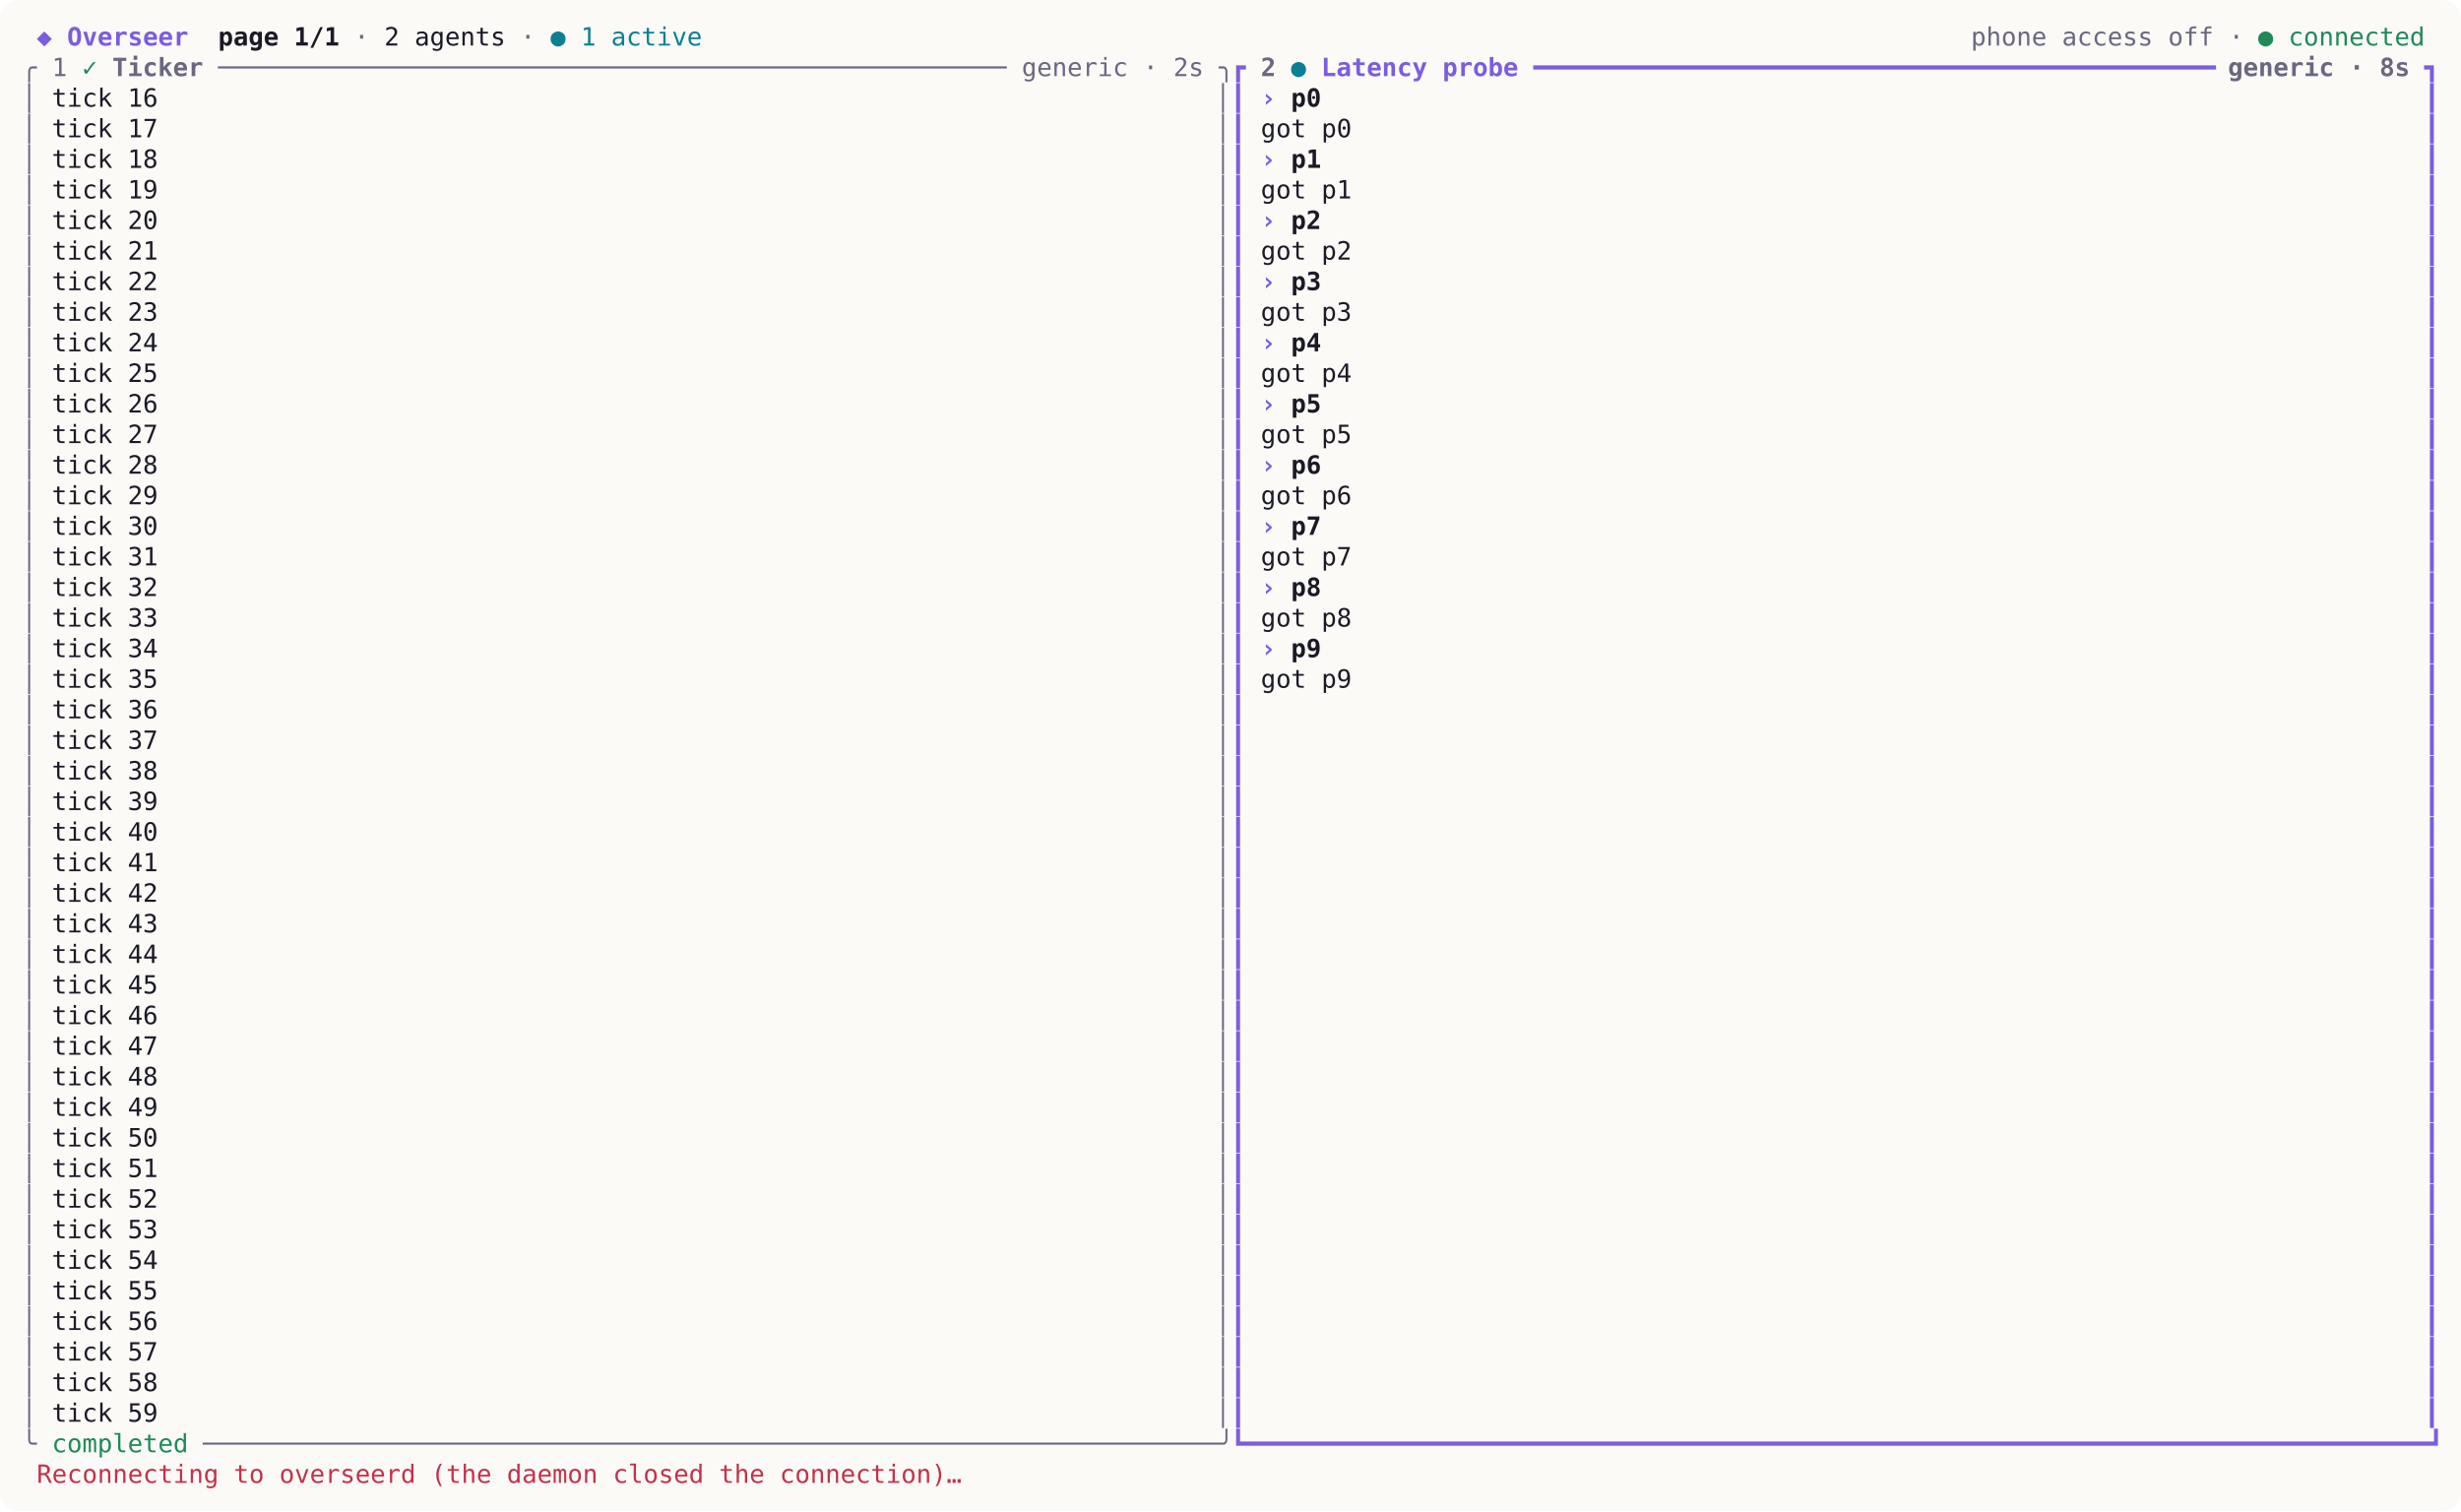
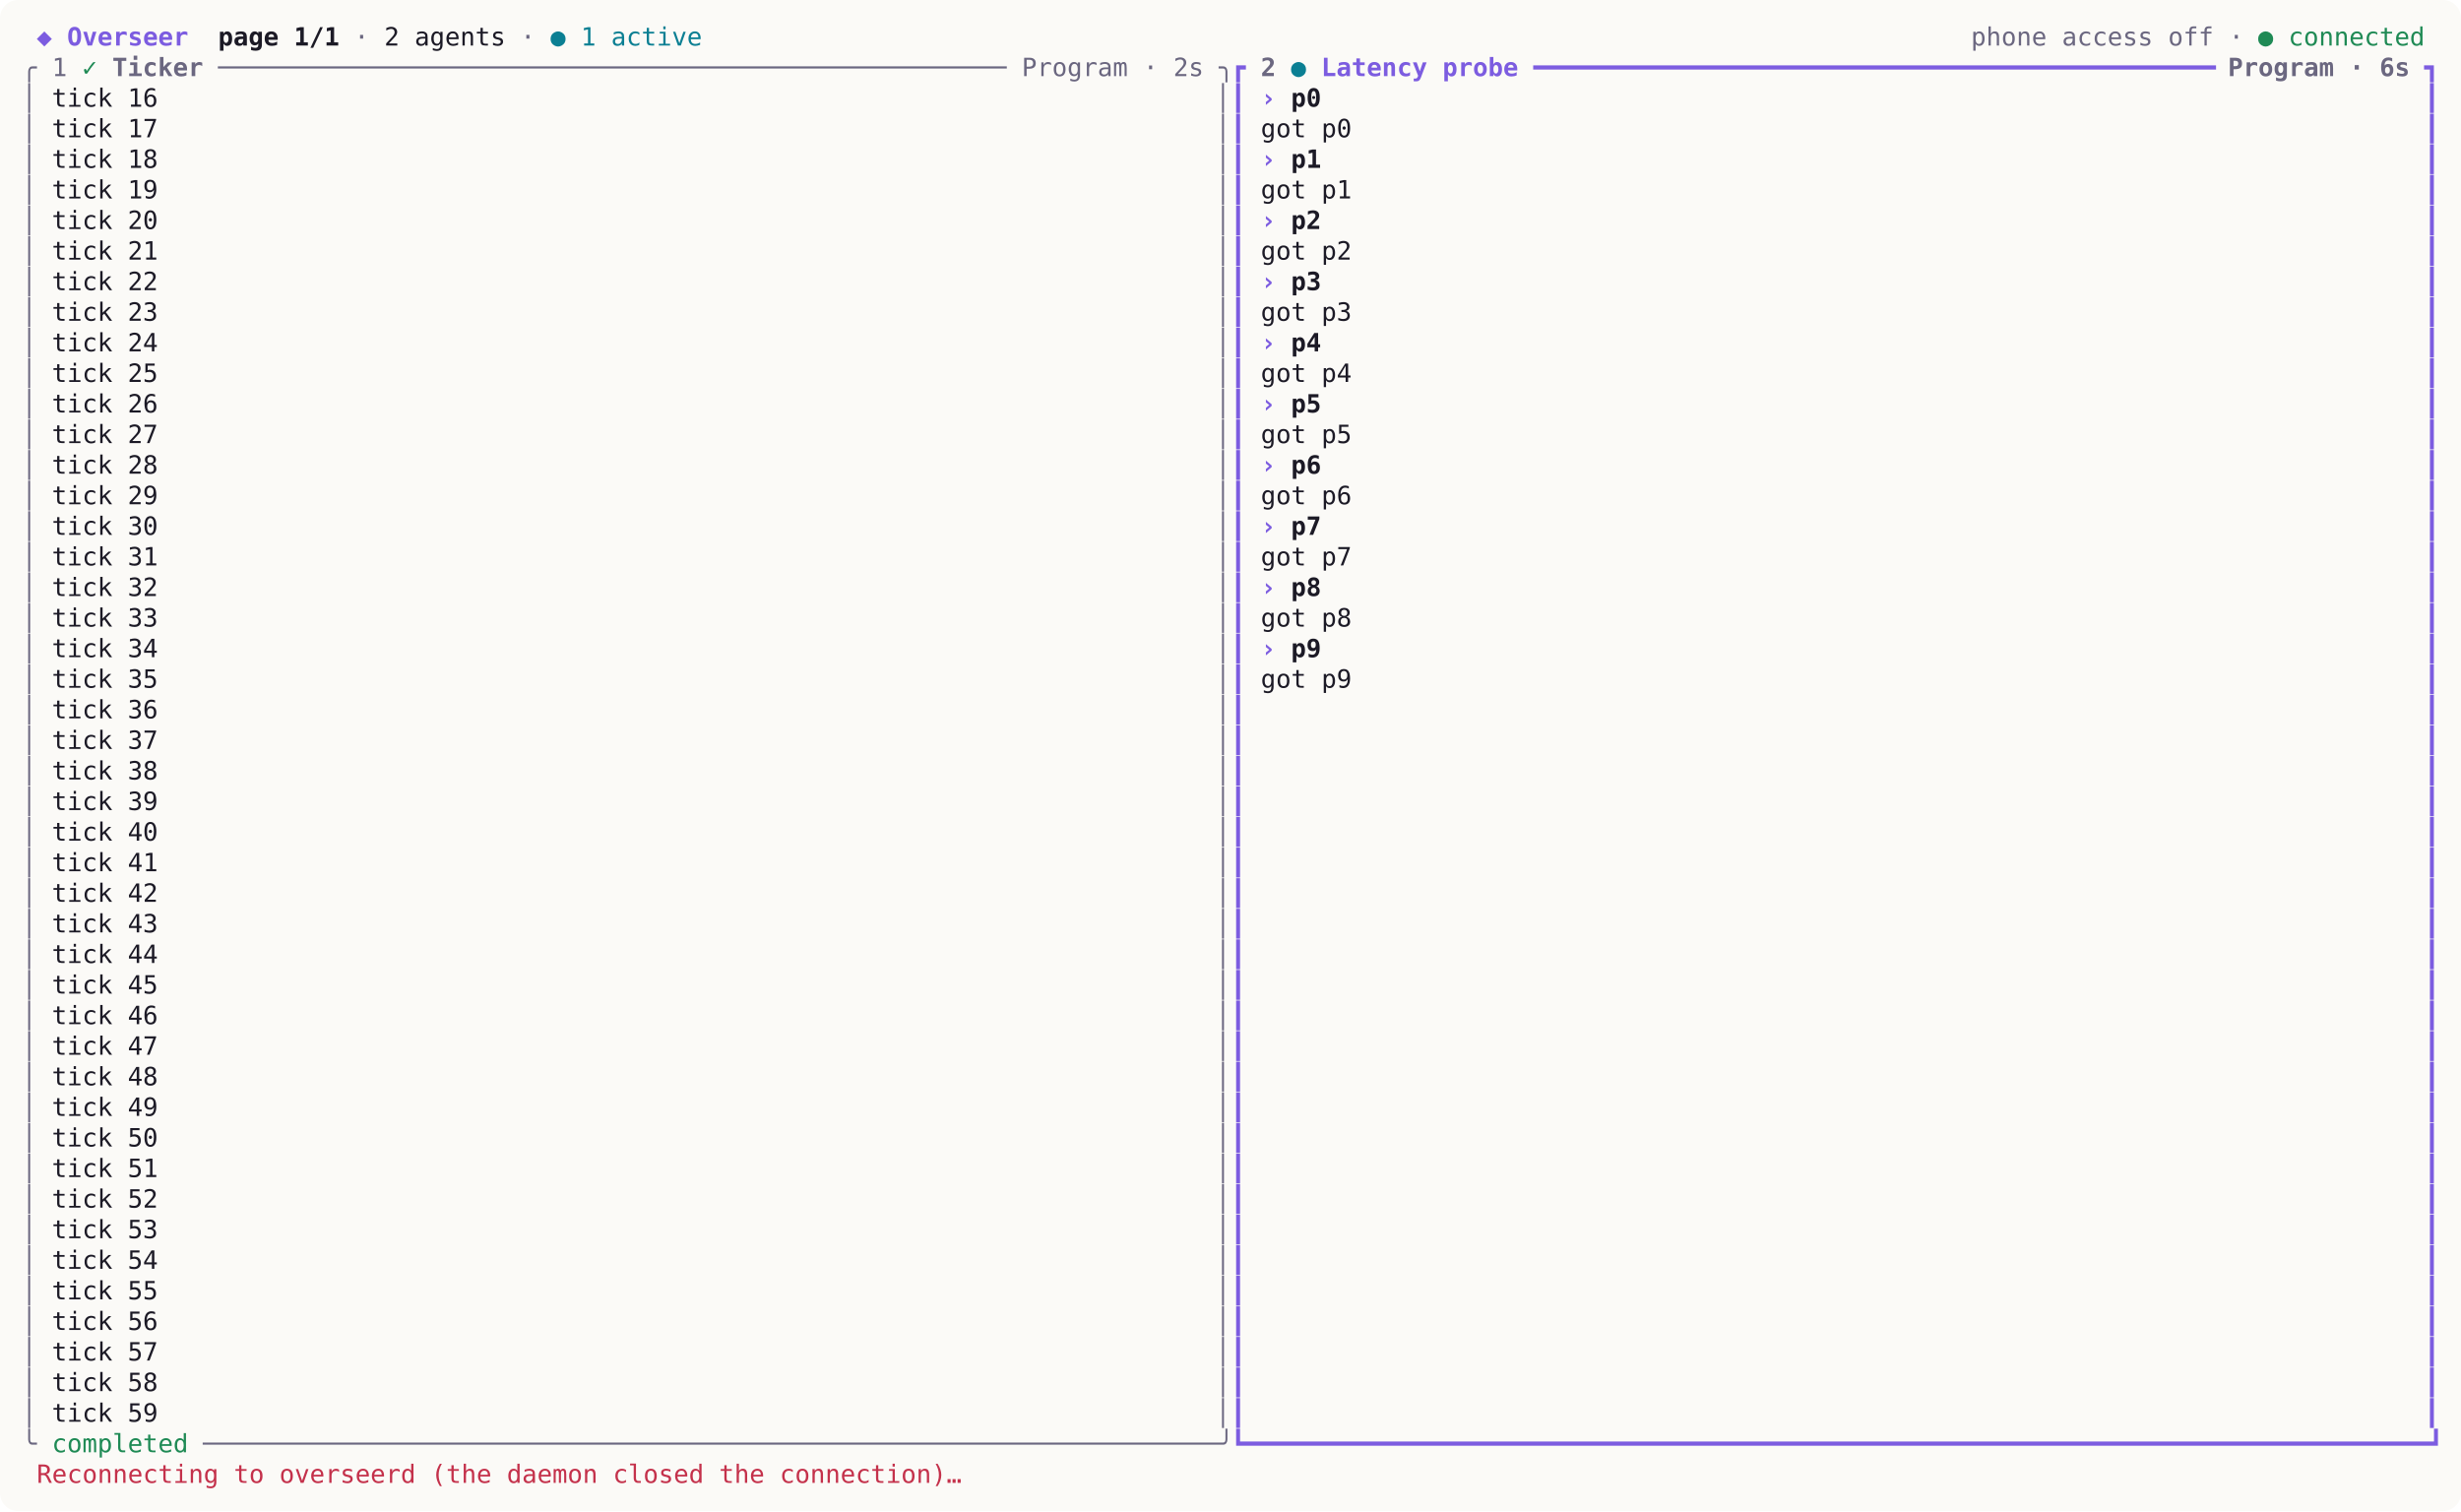
<svg xmlns="http://www.w3.org/2000/svg" width="1368" height="840" viewBox="0 0 1368 840">
  <rect width="100%" height="100%" rx="10" fill="#fbfaf7" />
  <g font-family="ui-monospace, SFMono-Regular, Menlo, monospace" font-size="14">
    <text x="12.0" y="25.3" textLength="100.8" lengthAdjust="spacingAndGlyphs" fill="#7c5ce0" font-weight="700" xml:space="preserve"> ◆ Overseer </text>
    <text x="112.8" y="25.3" textLength="84.0" lengthAdjust="spacingAndGlyphs" fill="#1c1a26" font-weight="700" xml:space="preserve"> page 1/1 </text>
    <text x="196.8" y="25.3" textLength="16.8" lengthAdjust="spacingAndGlyphs" fill="#6b6780" xml:space="preserve">· </text>
    <text x="213.6" y="25.3" textLength="67.2" lengthAdjust="spacingAndGlyphs" fill="#1c1a26" xml:space="preserve">2 agents</text>
    <text x="280.8" y="25.3" textLength="25.2" lengthAdjust="spacingAndGlyphs" fill="#6b6780" xml:space="preserve"> · </text>
    <text x="306.0" y="25.3" textLength="84.0" lengthAdjust="spacingAndGlyphs" fill="#0b7f93" xml:space="preserve">● 1 active</text>
    <text x="1095.6" y="25.3" textLength="159.6" lengthAdjust="spacingAndGlyphs" fill="#6b6780" xml:space="preserve">phone access off · </text>
    <text x="1255.2" y="25.3" textLength="100.8" lengthAdjust="spacingAndGlyphs" fill="#1f8a55" xml:space="preserve">● connected </text>
    <text x="12.0" y="42.3" textLength="33.6" lengthAdjust="spacingAndGlyphs" fill="#6b6780" xml:space="preserve">╭ 1 </text>
    <text x="45.6" y="42.3" textLength="16.8" lengthAdjust="spacingAndGlyphs" fill="#1f8a55" xml:space="preserve">✓ </text>
    <text x="62.4" y="42.3" textLength="50.4" lengthAdjust="spacingAndGlyphs" fill="#6b6780" font-weight="700" xml:space="preserve">Ticker</text>
-     <text x="112.8" y="42.3" textLength="571.2" lengthAdjust="spacingAndGlyphs" fill="#6b6780" xml:space="preserve"> ──────────────────────────────────────────────────── generic · 2s ╮</text>
+     <text x="112.8" y="42.3" textLength="571.2" lengthAdjust="spacingAndGlyphs" fill="#6b6780" xml:space="preserve"> ──────────────────────────────────────────────────── Program · 2s ╮</text>
    <text x="684.0" y="42.3" textLength="8.4" lengthAdjust="spacingAndGlyphs" fill="#7c5ce0" font-weight="700" xml:space="preserve">┏</text>
    <text x="692.4" y="42.3" textLength="25.2" lengthAdjust="spacingAndGlyphs" fill="#6b6780" font-weight="700" xml:space="preserve"> 2 </text>
    <text x="717.6" y="42.3" textLength="16.8" lengthAdjust="spacingAndGlyphs" fill="#0b7f93" font-weight="700" xml:space="preserve">● </text>
    <text x="734.4" y="42.3" textLength="495.6" lengthAdjust="spacingAndGlyphs" fill="#7c5ce0" font-weight="700" xml:space="preserve">Latency probe ━━━━━━━━━━━━━━━━━━━━━━━━━━━━━━━━━━━━━━━━━━━━━</text>
-     <text x="1230.0" y="42.3" textLength="117.6" lengthAdjust="spacingAndGlyphs" fill="#6b6780" font-weight="700" xml:space="preserve"> generic · 8s </text>
+     <text x="1230.0" y="42.3" textLength="117.6" lengthAdjust="spacingAndGlyphs" fill="#6b6780" font-weight="700" xml:space="preserve"> Program · 6s </text>
    <text x="1347.6" y="42.3" textLength="8.4" lengthAdjust="spacingAndGlyphs" fill="#7c5ce0" font-weight="700" xml:space="preserve">┓</text>
    <text x="12.0" y="59.3" textLength="8.4" lengthAdjust="spacingAndGlyphs" fill="#6b6780" xml:space="preserve">│</text>
    <text x="20.4" y="59.3" textLength="655.2" lengthAdjust="spacingAndGlyphs" fill="#1c1a26" xml:space="preserve"> tick 16                                                                      </text>
    <text x="675.6" y="59.3" textLength="8.4" lengthAdjust="spacingAndGlyphs" fill="#6b6780" xml:space="preserve">│</text>
    <text x="684.0" y="59.3" textLength="8.4" lengthAdjust="spacingAndGlyphs" fill="#7c5ce0" font-weight="700" xml:space="preserve">┃</text>
    <text x="700.8" y="59.3" textLength="16.8" lengthAdjust="spacingAndGlyphs" fill="#7c5ce0" font-weight="700" xml:space="preserve">› </text>
    <text x="717.6" y="59.3" textLength="16.8" lengthAdjust="spacingAndGlyphs" fill="#1c1a26" font-weight="700" xml:space="preserve">p0</text>
    <text x="1347.6" y="59.3" textLength="8.4" lengthAdjust="spacingAndGlyphs" fill="#7c5ce0" font-weight="700" xml:space="preserve">┃</text>
    <text x="12.0" y="76.3" textLength="8.4" lengthAdjust="spacingAndGlyphs" fill="#6b6780" xml:space="preserve">│</text>
    <text x="20.4" y="76.3" textLength="655.2" lengthAdjust="spacingAndGlyphs" fill="#1c1a26" xml:space="preserve"> tick 17                                                                      </text>
    <text x="675.6" y="76.3" textLength="8.4" lengthAdjust="spacingAndGlyphs" fill="#6b6780" xml:space="preserve">│</text>
    <text x="684.0" y="76.3" textLength="8.4" lengthAdjust="spacingAndGlyphs" fill="#7c5ce0" font-weight="700" xml:space="preserve">┃</text>
    <text x="692.4" y="76.3" textLength="655.2" lengthAdjust="spacingAndGlyphs" fill="#1c1a26" xml:space="preserve"> got p0                                                                       </text>
    <text x="1347.6" y="76.3" textLength="8.4" lengthAdjust="spacingAndGlyphs" fill="#7c5ce0" font-weight="700" xml:space="preserve">┃</text>
    <text x="12.0" y="93.3" textLength="8.4" lengthAdjust="spacingAndGlyphs" fill="#6b6780" xml:space="preserve">│</text>
    <text x="20.4" y="93.3" textLength="655.2" lengthAdjust="spacingAndGlyphs" fill="#1c1a26" xml:space="preserve"> tick 18                                                                      </text>
    <text x="675.6" y="93.3" textLength="8.4" lengthAdjust="spacingAndGlyphs" fill="#6b6780" xml:space="preserve">│</text>
    <text x="684.0" y="93.3" textLength="8.4" lengthAdjust="spacingAndGlyphs" fill="#7c5ce0" font-weight="700" xml:space="preserve">┃</text>
    <text x="700.8" y="93.3" textLength="16.8" lengthAdjust="spacingAndGlyphs" fill="#7c5ce0" font-weight="700" xml:space="preserve">› </text>
    <text x="717.6" y="93.3" textLength="16.8" lengthAdjust="spacingAndGlyphs" fill="#1c1a26" font-weight="700" xml:space="preserve">p1</text>
    <text x="1347.6" y="93.3" textLength="8.4" lengthAdjust="spacingAndGlyphs" fill="#7c5ce0" font-weight="700" xml:space="preserve">┃</text>
    <text x="12.0" y="110.3" textLength="8.4" lengthAdjust="spacingAndGlyphs" fill="#6b6780" xml:space="preserve">│</text>
    <text x="20.4" y="110.3" textLength="655.2" lengthAdjust="spacingAndGlyphs" fill="#1c1a26" xml:space="preserve"> tick 19                                                                      </text>
    <text x="675.6" y="110.3" textLength="8.4" lengthAdjust="spacingAndGlyphs" fill="#6b6780" xml:space="preserve">│</text>
    <text x="684.0" y="110.3" textLength="8.4" lengthAdjust="spacingAndGlyphs" fill="#7c5ce0" font-weight="700" xml:space="preserve">┃</text>
    <text x="692.4" y="110.3" textLength="655.2" lengthAdjust="spacingAndGlyphs" fill="#1c1a26" xml:space="preserve"> got p1                                                                       </text>
    <text x="1347.6" y="110.3" textLength="8.4" lengthAdjust="spacingAndGlyphs" fill="#7c5ce0" font-weight="700" xml:space="preserve">┃</text>
    <text x="12.0" y="127.3" textLength="8.4" lengthAdjust="spacingAndGlyphs" fill="#6b6780" xml:space="preserve">│</text>
    <text x="20.4" y="127.3" textLength="655.2" lengthAdjust="spacingAndGlyphs" fill="#1c1a26" xml:space="preserve"> tick 20                                                                      </text>
    <text x="675.6" y="127.3" textLength="8.4" lengthAdjust="spacingAndGlyphs" fill="#6b6780" xml:space="preserve">│</text>
    <text x="684.0" y="127.3" textLength="8.4" lengthAdjust="spacingAndGlyphs" fill="#7c5ce0" font-weight="700" xml:space="preserve">┃</text>
    <text x="700.8" y="127.3" textLength="16.8" lengthAdjust="spacingAndGlyphs" fill="#7c5ce0" font-weight="700" xml:space="preserve">› </text>
    <text x="717.6" y="127.3" textLength="16.8" lengthAdjust="spacingAndGlyphs" fill="#1c1a26" font-weight="700" xml:space="preserve">p2</text>
    <text x="1347.6" y="127.3" textLength="8.4" lengthAdjust="spacingAndGlyphs" fill="#7c5ce0" font-weight="700" xml:space="preserve">┃</text>
    <text x="12.0" y="144.3" textLength="8.4" lengthAdjust="spacingAndGlyphs" fill="#6b6780" xml:space="preserve">│</text>
    <text x="20.4" y="144.3" textLength="655.2" lengthAdjust="spacingAndGlyphs" fill="#1c1a26" xml:space="preserve"> tick 21                                                                      </text>
    <text x="675.6" y="144.3" textLength="8.4" lengthAdjust="spacingAndGlyphs" fill="#6b6780" xml:space="preserve">│</text>
    <text x="684.0" y="144.3" textLength="8.4" lengthAdjust="spacingAndGlyphs" fill="#7c5ce0" font-weight="700" xml:space="preserve">┃</text>
    <text x="692.4" y="144.3" textLength="655.2" lengthAdjust="spacingAndGlyphs" fill="#1c1a26" xml:space="preserve"> got p2                                                                       </text>
    <text x="1347.6" y="144.3" textLength="8.4" lengthAdjust="spacingAndGlyphs" fill="#7c5ce0" font-weight="700" xml:space="preserve">┃</text>
    <text x="12.0" y="161.3" textLength="8.4" lengthAdjust="spacingAndGlyphs" fill="#6b6780" xml:space="preserve">│</text>
    <text x="20.4" y="161.3" textLength="655.2" lengthAdjust="spacingAndGlyphs" fill="#1c1a26" xml:space="preserve"> tick 22                                                                      </text>
    <text x="675.6" y="161.3" textLength="8.4" lengthAdjust="spacingAndGlyphs" fill="#6b6780" xml:space="preserve">│</text>
    <text x="684.0" y="161.3" textLength="8.4" lengthAdjust="spacingAndGlyphs" fill="#7c5ce0" font-weight="700" xml:space="preserve">┃</text>
    <text x="700.8" y="161.3" textLength="16.8" lengthAdjust="spacingAndGlyphs" fill="#7c5ce0" font-weight="700" xml:space="preserve">› </text>
    <text x="717.6" y="161.3" textLength="16.8" lengthAdjust="spacingAndGlyphs" fill="#1c1a26" font-weight="700" xml:space="preserve">p3</text>
    <text x="1347.6" y="161.3" textLength="8.4" lengthAdjust="spacingAndGlyphs" fill="#7c5ce0" font-weight="700" xml:space="preserve">┃</text>
    <text x="12.0" y="178.3" textLength="8.4" lengthAdjust="spacingAndGlyphs" fill="#6b6780" xml:space="preserve">│</text>
    <text x="20.4" y="178.3" textLength="655.2" lengthAdjust="spacingAndGlyphs" fill="#1c1a26" xml:space="preserve"> tick 23                                                                      </text>
    <text x="675.6" y="178.3" textLength="8.4" lengthAdjust="spacingAndGlyphs" fill="#6b6780" xml:space="preserve">│</text>
    <text x="684.0" y="178.3" textLength="8.4" lengthAdjust="spacingAndGlyphs" fill="#7c5ce0" font-weight="700" xml:space="preserve">┃</text>
    <text x="692.4" y="178.3" textLength="655.2" lengthAdjust="spacingAndGlyphs" fill="#1c1a26" xml:space="preserve"> got p3                                                                       </text>
    <text x="1347.6" y="178.3" textLength="8.4" lengthAdjust="spacingAndGlyphs" fill="#7c5ce0" font-weight="700" xml:space="preserve">┃</text>
    <text x="12.0" y="195.3" textLength="8.4" lengthAdjust="spacingAndGlyphs" fill="#6b6780" xml:space="preserve">│</text>
    <text x="20.4" y="195.3" textLength="655.2" lengthAdjust="spacingAndGlyphs" fill="#1c1a26" xml:space="preserve"> tick 24                                                                      </text>
    <text x="675.6" y="195.3" textLength="8.4" lengthAdjust="spacingAndGlyphs" fill="#6b6780" xml:space="preserve">│</text>
    <text x="684.0" y="195.3" textLength="8.4" lengthAdjust="spacingAndGlyphs" fill="#7c5ce0" font-weight="700" xml:space="preserve">┃</text>
    <text x="700.8" y="195.3" textLength="16.8" lengthAdjust="spacingAndGlyphs" fill="#7c5ce0" font-weight="700" xml:space="preserve">› </text>
    <text x="717.6" y="195.3" textLength="16.8" lengthAdjust="spacingAndGlyphs" fill="#1c1a26" font-weight="700" xml:space="preserve">p4</text>
    <text x="1347.6" y="195.3" textLength="8.4" lengthAdjust="spacingAndGlyphs" fill="#7c5ce0" font-weight="700" xml:space="preserve">┃</text>
    <text x="12.0" y="212.3" textLength="8.4" lengthAdjust="spacingAndGlyphs" fill="#6b6780" xml:space="preserve">│</text>
    <text x="20.4" y="212.3" textLength="655.2" lengthAdjust="spacingAndGlyphs" fill="#1c1a26" xml:space="preserve"> tick 25                                                                      </text>
    <text x="675.6" y="212.3" textLength="8.4" lengthAdjust="spacingAndGlyphs" fill="#6b6780" xml:space="preserve">│</text>
    <text x="684.0" y="212.3" textLength="8.4" lengthAdjust="spacingAndGlyphs" fill="#7c5ce0" font-weight="700" xml:space="preserve">┃</text>
    <text x="692.4" y="212.3" textLength="655.2" lengthAdjust="spacingAndGlyphs" fill="#1c1a26" xml:space="preserve"> got p4                                                                       </text>
    <text x="1347.6" y="212.3" textLength="8.4" lengthAdjust="spacingAndGlyphs" fill="#7c5ce0" font-weight="700" xml:space="preserve">┃</text>
    <text x="12.0" y="229.3" textLength="8.4" lengthAdjust="spacingAndGlyphs" fill="#6b6780" xml:space="preserve">│</text>
    <text x="20.4" y="229.3" textLength="655.2" lengthAdjust="spacingAndGlyphs" fill="#1c1a26" xml:space="preserve"> tick 26                                                                      </text>
    <text x="675.6" y="229.3" textLength="8.4" lengthAdjust="spacingAndGlyphs" fill="#6b6780" xml:space="preserve">│</text>
    <text x="684.0" y="229.3" textLength="8.4" lengthAdjust="spacingAndGlyphs" fill="#7c5ce0" font-weight="700" xml:space="preserve">┃</text>
    <text x="700.8" y="229.3" textLength="16.8" lengthAdjust="spacingAndGlyphs" fill="#7c5ce0" font-weight="700" xml:space="preserve">› </text>
    <text x="717.6" y="229.3" textLength="16.8" lengthAdjust="spacingAndGlyphs" fill="#1c1a26" font-weight="700" xml:space="preserve">p5</text>
    <text x="1347.6" y="229.3" textLength="8.4" lengthAdjust="spacingAndGlyphs" fill="#7c5ce0" font-weight="700" xml:space="preserve">┃</text>
    <text x="12.0" y="246.3" textLength="8.4" lengthAdjust="spacingAndGlyphs" fill="#6b6780" xml:space="preserve">│</text>
    <text x="20.4" y="246.3" textLength="655.2" lengthAdjust="spacingAndGlyphs" fill="#1c1a26" xml:space="preserve"> tick 27                                                                      </text>
    <text x="675.6" y="246.3" textLength="8.4" lengthAdjust="spacingAndGlyphs" fill="#6b6780" xml:space="preserve">│</text>
    <text x="684.0" y="246.3" textLength="8.4" lengthAdjust="spacingAndGlyphs" fill="#7c5ce0" font-weight="700" xml:space="preserve">┃</text>
    <text x="692.4" y="246.3" textLength="655.2" lengthAdjust="spacingAndGlyphs" fill="#1c1a26" xml:space="preserve"> got p5                                                                       </text>
    <text x="1347.6" y="246.3" textLength="8.4" lengthAdjust="spacingAndGlyphs" fill="#7c5ce0" font-weight="700" xml:space="preserve">┃</text>
    <text x="12.0" y="263.3" textLength="8.4" lengthAdjust="spacingAndGlyphs" fill="#6b6780" xml:space="preserve">│</text>
    <text x="20.4" y="263.3" textLength="655.2" lengthAdjust="spacingAndGlyphs" fill="#1c1a26" xml:space="preserve"> tick 28                                                                      </text>
    <text x="675.6" y="263.3" textLength="8.4" lengthAdjust="spacingAndGlyphs" fill="#6b6780" xml:space="preserve">│</text>
    <text x="684.0" y="263.3" textLength="8.4" lengthAdjust="spacingAndGlyphs" fill="#7c5ce0" font-weight="700" xml:space="preserve">┃</text>
    <text x="700.8" y="263.3" textLength="16.8" lengthAdjust="spacingAndGlyphs" fill="#7c5ce0" font-weight="700" xml:space="preserve">› </text>
    <text x="717.6" y="263.3" textLength="16.8" lengthAdjust="spacingAndGlyphs" fill="#1c1a26" font-weight="700" xml:space="preserve">p6</text>
    <text x="1347.6" y="263.3" textLength="8.4" lengthAdjust="spacingAndGlyphs" fill="#7c5ce0" font-weight="700" xml:space="preserve">┃</text>
    <text x="12.0" y="280.3" textLength="8.4" lengthAdjust="spacingAndGlyphs" fill="#6b6780" xml:space="preserve">│</text>
    <text x="20.4" y="280.3" textLength="655.2" lengthAdjust="spacingAndGlyphs" fill="#1c1a26" xml:space="preserve"> tick 29                                                                      </text>
    <text x="675.6" y="280.3" textLength="8.4" lengthAdjust="spacingAndGlyphs" fill="#6b6780" xml:space="preserve">│</text>
    <text x="684.0" y="280.3" textLength="8.4" lengthAdjust="spacingAndGlyphs" fill="#7c5ce0" font-weight="700" xml:space="preserve">┃</text>
    <text x="692.4" y="280.3" textLength="655.2" lengthAdjust="spacingAndGlyphs" fill="#1c1a26" xml:space="preserve"> got p6                                                                       </text>
    <text x="1347.6" y="280.3" textLength="8.4" lengthAdjust="spacingAndGlyphs" fill="#7c5ce0" font-weight="700" xml:space="preserve">┃</text>
    <text x="12.0" y="297.3" textLength="8.4" lengthAdjust="spacingAndGlyphs" fill="#6b6780" xml:space="preserve">│</text>
    <text x="20.4" y="297.3" textLength="655.2" lengthAdjust="spacingAndGlyphs" fill="#1c1a26" xml:space="preserve"> tick 30                                                                      </text>
    <text x="675.6" y="297.3" textLength="8.4" lengthAdjust="spacingAndGlyphs" fill="#6b6780" xml:space="preserve">│</text>
    <text x="684.0" y="297.3" textLength="8.4" lengthAdjust="spacingAndGlyphs" fill="#7c5ce0" font-weight="700" xml:space="preserve">┃</text>
    <text x="700.8" y="297.3" textLength="16.8" lengthAdjust="spacingAndGlyphs" fill="#7c5ce0" font-weight="700" xml:space="preserve">› </text>
    <text x="717.6" y="297.3" textLength="16.8" lengthAdjust="spacingAndGlyphs" fill="#1c1a26" font-weight="700" xml:space="preserve">p7</text>
    <text x="1347.6" y="297.3" textLength="8.4" lengthAdjust="spacingAndGlyphs" fill="#7c5ce0" font-weight="700" xml:space="preserve">┃</text>
    <text x="12.0" y="314.3" textLength="8.4" lengthAdjust="spacingAndGlyphs" fill="#6b6780" xml:space="preserve">│</text>
    <text x="20.4" y="314.3" textLength="655.2" lengthAdjust="spacingAndGlyphs" fill="#1c1a26" xml:space="preserve"> tick 31                                                                      </text>
    <text x="675.6" y="314.3" textLength="8.4" lengthAdjust="spacingAndGlyphs" fill="#6b6780" xml:space="preserve">│</text>
    <text x="684.0" y="314.3" textLength="8.4" lengthAdjust="spacingAndGlyphs" fill="#7c5ce0" font-weight="700" xml:space="preserve">┃</text>
    <text x="692.4" y="314.3" textLength="655.2" lengthAdjust="spacingAndGlyphs" fill="#1c1a26" xml:space="preserve"> got p7                                                                       </text>
    <text x="1347.6" y="314.3" textLength="8.4" lengthAdjust="spacingAndGlyphs" fill="#7c5ce0" font-weight="700" xml:space="preserve">┃</text>
    <text x="12.0" y="331.3" textLength="8.4" lengthAdjust="spacingAndGlyphs" fill="#6b6780" xml:space="preserve">│</text>
    <text x="20.4" y="331.3" textLength="655.2" lengthAdjust="spacingAndGlyphs" fill="#1c1a26" xml:space="preserve"> tick 32                                                                      </text>
    <text x="675.6" y="331.3" textLength="8.4" lengthAdjust="spacingAndGlyphs" fill="#6b6780" xml:space="preserve">│</text>
    <text x="684.0" y="331.3" textLength="8.4" lengthAdjust="spacingAndGlyphs" fill="#7c5ce0" font-weight="700" xml:space="preserve">┃</text>
    <text x="700.8" y="331.3" textLength="16.8" lengthAdjust="spacingAndGlyphs" fill="#7c5ce0" font-weight="700" xml:space="preserve">› </text>
    <text x="717.6" y="331.3" textLength="16.8" lengthAdjust="spacingAndGlyphs" fill="#1c1a26" font-weight="700" xml:space="preserve">p8</text>
    <text x="1347.6" y="331.3" textLength="8.4" lengthAdjust="spacingAndGlyphs" fill="#7c5ce0" font-weight="700" xml:space="preserve">┃</text>
    <text x="12.0" y="348.3" textLength="8.4" lengthAdjust="spacingAndGlyphs" fill="#6b6780" xml:space="preserve">│</text>
    <text x="20.4" y="348.3" textLength="655.2" lengthAdjust="spacingAndGlyphs" fill="#1c1a26" xml:space="preserve"> tick 33                                                                      </text>
    <text x="675.6" y="348.3" textLength="8.4" lengthAdjust="spacingAndGlyphs" fill="#6b6780" xml:space="preserve">│</text>
    <text x="684.0" y="348.3" textLength="8.4" lengthAdjust="spacingAndGlyphs" fill="#7c5ce0" font-weight="700" xml:space="preserve">┃</text>
    <text x="692.4" y="348.3" textLength="655.2" lengthAdjust="spacingAndGlyphs" fill="#1c1a26" xml:space="preserve"> got p8                                                                       </text>
    <text x="1347.6" y="348.3" textLength="8.4" lengthAdjust="spacingAndGlyphs" fill="#7c5ce0" font-weight="700" xml:space="preserve">┃</text>
    <text x="12.0" y="365.3" textLength="8.4" lengthAdjust="spacingAndGlyphs" fill="#6b6780" xml:space="preserve">│</text>
    <text x="20.4" y="365.3" textLength="655.2" lengthAdjust="spacingAndGlyphs" fill="#1c1a26" xml:space="preserve"> tick 34                                                                      </text>
    <text x="675.6" y="365.3" textLength="8.4" lengthAdjust="spacingAndGlyphs" fill="#6b6780" xml:space="preserve">│</text>
    <text x="684.0" y="365.3" textLength="8.4" lengthAdjust="spacingAndGlyphs" fill="#7c5ce0" font-weight="700" xml:space="preserve">┃</text>
    <text x="700.8" y="365.3" textLength="16.8" lengthAdjust="spacingAndGlyphs" fill="#7c5ce0" font-weight="700" xml:space="preserve">› </text>
    <text x="717.6" y="365.3" textLength="16.8" lengthAdjust="spacingAndGlyphs" fill="#1c1a26" font-weight="700" xml:space="preserve">p9</text>
    <text x="1347.6" y="365.3" textLength="8.4" lengthAdjust="spacingAndGlyphs" fill="#7c5ce0" font-weight="700" xml:space="preserve">┃</text>
    <text x="12.0" y="382.3" textLength="8.4" lengthAdjust="spacingAndGlyphs" fill="#6b6780" xml:space="preserve">│</text>
    <text x="20.4" y="382.3" textLength="655.2" lengthAdjust="spacingAndGlyphs" fill="#1c1a26" xml:space="preserve"> tick 35                                                                      </text>
    <text x="675.6" y="382.3" textLength="8.4" lengthAdjust="spacingAndGlyphs" fill="#6b6780" xml:space="preserve">│</text>
    <text x="684.0" y="382.3" textLength="8.4" lengthAdjust="spacingAndGlyphs" fill="#7c5ce0" font-weight="700" xml:space="preserve">┃</text>
    <text x="692.4" y="382.3" textLength="655.2" lengthAdjust="spacingAndGlyphs" fill="#1c1a26" xml:space="preserve"> got p9                                                                       </text>
    <text x="1347.6" y="382.3" textLength="8.4" lengthAdjust="spacingAndGlyphs" fill="#7c5ce0" font-weight="700" xml:space="preserve">┃</text>
    <text x="12.0" y="399.3" textLength="8.4" lengthAdjust="spacingAndGlyphs" fill="#6b6780" xml:space="preserve">│</text>
    <text x="20.4" y="399.3" textLength="655.2" lengthAdjust="spacingAndGlyphs" fill="#1c1a26" xml:space="preserve"> tick 36                                                                      </text>
    <text x="675.6" y="399.3" textLength="8.4" lengthAdjust="spacingAndGlyphs" fill="#6b6780" xml:space="preserve">│</text>
    <text x="684.0" y="399.3" textLength="8.4" lengthAdjust="spacingAndGlyphs" fill="#7c5ce0" font-weight="700" xml:space="preserve">┃</text>
    <text x="1347.6" y="399.3" textLength="8.4" lengthAdjust="spacingAndGlyphs" fill="#7c5ce0" font-weight="700" xml:space="preserve">┃</text>
    <text x="12.0" y="416.3" textLength="8.4" lengthAdjust="spacingAndGlyphs" fill="#6b6780" xml:space="preserve">│</text>
    <text x="20.4" y="416.3" textLength="655.2" lengthAdjust="spacingAndGlyphs" fill="#1c1a26" xml:space="preserve"> tick 37                                                                      </text>
    <text x="675.6" y="416.3" textLength="8.4" lengthAdjust="spacingAndGlyphs" fill="#6b6780" xml:space="preserve">│</text>
    <text x="684.0" y="416.3" textLength="8.4" lengthAdjust="spacingAndGlyphs" fill="#7c5ce0" font-weight="700" xml:space="preserve">┃</text>
    <text x="1347.6" y="416.3" textLength="8.4" lengthAdjust="spacingAndGlyphs" fill="#7c5ce0" font-weight="700" xml:space="preserve">┃</text>
    <text x="12.0" y="433.3" textLength="8.4" lengthAdjust="spacingAndGlyphs" fill="#6b6780" xml:space="preserve">│</text>
    <text x="20.4" y="433.3" textLength="655.2" lengthAdjust="spacingAndGlyphs" fill="#1c1a26" xml:space="preserve"> tick 38                                                                      </text>
    <text x="675.6" y="433.3" textLength="8.4" lengthAdjust="spacingAndGlyphs" fill="#6b6780" xml:space="preserve">│</text>
    <text x="684.0" y="433.3" textLength="8.4" lengthAdjust="spacingAndGlyphs" fill="#7c5ce0" font-weight="700" xml:space="preserve">┃</text>
    <text x="1347.6" y="433.3" textLength="8.4" lengthAdjust="spacingAndGlyphs" fill="#7c5ce0" font-weight="700" xml:space="preserve">┃</text>
    <text x="12.0" y="450.3" textLength="8.4" lengthAdjust="spacingAndGlyphs" fill="#6b6780" xml:space="preserve">│</text>
    <text x="20.4" y="450.3" textLength="655.2" lengthAdjust="spacingAndGlyphs" fill="#1c1a26" xml:space="preserve"> tick 39                                                                      </text>
    <text x="675.6" y="450.3" textLength="8.4" lengthAdjust="spacingAndGlyphs" fill="#6b6780" xml:space="preserve">│</text>
    <text x="684.0" y="450.3" textLength="8.4" lengthAdjust="spacingAndGlyphs" fill="#7c5ce0" font-weight="700" xml:space="preserve">┃</text>
    <text x="1347.6" y="450.3" textLength="8.4" lengthAdjust="spacingAndGlyphs" fill="#7c5ce0" font-weight="700" xml:space="preserve">┃</text>
    <text x="12.0" y="467.3" textLength="8.4" lengthAdjust="spacingAndGlyphs" fill="#6b6780" xml:space="preserve">│</text>
    <text x="20.4" y="467.3" textLength="655.2" lengthAdjust="spacingAndGlyphs" fill="#1c1a26" xml:space="preserve"> tick 40                                                                      </text>
    <text x="675.6" y="467.3" textLength="8.4" lengthAdjust="spacingAndGlyphs" fill="#6b6780" xml:space="preserve">│</text>
    <text x="684.0" y="467.3" textLength="8.4" lengthAdjust="spacingAndGlyphs" fill="#7c5ce0" font-weight="700" xml:space="preserve">┃</text>
    <text x="1347.6" y="467.3" textLength="8.4" lengthAdjust="spacingAndGlyphs" fill="#7c5ce0" font-weight="700" xml:space="preserve">┃</text>
    <text x="12.0" y="484.3" textLength="8.4" lengthAdjust="spacingAndGlyphs" fill="#6b6780" xml:space="preserve">│</text>
    <text x="20.4" y="484.3" textLength="655.2" lengthAdjust="spacingAndGlyphs" fill="#1c1a26" xml:space="preserve"> tick 41                                                                      </text>
    <text x="675.6" y="484.3" textLength="8.4" lengthAdjust="spacingAndGlyphs" fill="#6b6780" xml:space="preserve">│</text>
    <text x="684.0" y="484.3" textLength="8.4" lengthAdjust="spacingAndGlyphs" fill="#7c5ce0" font-weight="700" xml:space="preserve">┃</text>
    <text x="1347.6" y="484.3" textLength="8.4" lengthAdjust="spacingAndGlyphs" fill="#7c5ce0" font-weight="700" xml:space="preserve">┃</text>
    <text x="12.0" y="501.3" textLength="8.4" lengthAdjust="spacingAndGlyphs" fill="#6b6780" xml:space="preserve">│</text>
    <text x="20.4" y="501.3" textLength="655.2" lengthAdjust="spacingAndGlyphs" fill="#1c1a26" xml:space="preserve"> tick 42                                                                      </text>
    <text x="675.6" y="501.3" textLength="8.4" lengthAdjust="spacingAndGlyphs" fill="#6b6780" xml:space="preserve">│</text>
    <text x="684.0" y="501.3" textLength="8.4" lengthAdjust="spacingAndGlyphs" fill="#7c5ce0" font-weight="700" xml:space="preserve">┃</text>
    <text x="1347.6" y="501.3" textLength="8.4" lengthAdjust="spacingAndGlyphs" fill="#7c5ce0" font-weight="700" xml:space="preserve">┃</text>
    <text x="12.0" y="518.3" textLength="8.4" lengthAdjust="spacingAndGlyphs" fill="#6b6780" xml:space="preserve">│</text>
    <text x="20.4" y="518.3" textLength="655.2" lengthAdjust="spacingAndGlyphs" fill="#1c1a26" xml:space="preserve"> tick 43                                                                      </text>
    <text x="675.6" y="518.3" textLength="8.4" lengthAdjust="spacingAndGlyphs" fill="#6b6780" xml:space="preserve">│</text>
    <text x="684.0" y="518.3" textLength="8.4" lengthAdjust="spacingAndGlyphs" fill="#7c5ce0" font-weight="700" xml:space="preserve">┃</text>
    <text x="1347.6" y="518.3" textLength="8.4" lengthAdjust="spacingAndGlyphs" fill="#7c5ce0" font-weight="700" xml:space="preserve">┃</text>
    <text x="12.0" y="535.3" textLength="8.4" lengthAdjust="spacingAndGlyphs" fill="#6b6780" xml:space="preserve">│</text>
    <text x="20.4" y="535.3" textLength="655.2" lengthAdjust="spacingAndGlyphs" fill="#1c1a26" xml:space="preserve"> tick 44                                                                      </text>
    <text x="675.6" y="535.3" textLength="8.4" lengthAdjust="spacingAndGlyphs" fill="#6b6780" xml:space="preserve">│</text>
    <text x="684.0" y="535.3" textLength="8.4" lengthAdjust="spacingAndGlyphs" fill="#7c5ce0" font-weight="700" xml:space="preserve">┃</text>
    <text x="1347.6" y="535.3" textLength="8.4" lengthAdjust="spacingAndGlyphs" fill="#7c5ce0" font-weight="700" xml:space="preserve">┃</text>
    <text x="12.0" y="552.3" textLength="8.4" lengthAdjust="spacingAndGlyphs" fill="#6b6780" xml:space="preserve">│</text>
    <text x="20.4" y="552.3" textLength="655.2" lengthAdjust="spacingAndGlyphs" fill="#1c1a26" xml:space="preserve"> tick 45                                                                      </text>
    <text x="675.6" y="552.3" textLength="8.4" lengthAdjust="spacingAndGlyphs" fill="#6b6780" xml:space="preserve">│</text>
    <text x="684.0" y="552.3" textLength="8.4" lengthAdjust="spacingAndGlyphs" fill="#7c5ce0" font-weight="700" xml:space="preserve">┃</text>
    <text x="1347.6" y="552.3" textLength="8.4" lengthAdjust="spacingAndGlyphs" fill="#7c5ce0" font-weight="700" xml:space="preserve">┃</text>
    <text x="12.0" y="569.3" textLength="8.4" lengthAdjust="spacingAndGlyphs" fill="#6b6780" xml:space="preserve">│</text>
    <text x="20.4" y="569.3" textLength="655.2" lengthAdjust="spacingAndGlyphs" fill="#1c1a26" xml:space="preserve"> tick 46                                                                      </text>
    <text x="675.6" y="569.3" textLength="8.4" lengthAdjust="spacingAndGlyphs" fill="#6b6780" xml:space="preserve">│</text>
    <text x="684.0" y="569.3" textLength="8.4" lengthAdjust="spacingAndGlyphs" fill="#7c5ce0" font-weight="700" xml:space="preserve">┃</text>
    <text x="1347.6" y="569.3" textLength="8.4" lengthAdjust="spacingAndGlyphs" fill="#7c5ce0" font-weight="700" xml:space="preserve">┃</text>
    <text x="12.0" y="586.3" textLength="8.4" lengthAdjust="spacingAndGlyphs" fill="#6b6780" xml:space="preserve">│</text>
    <text x="20.4" y="586.3" textLength="655.2" lengthAdjust="spacingAndGlyphs" fill="#1c1a26" xml:space="preserve"> tick 47                                                                      </text>
    <text x="675.6" y="586.3" textLength="8.4" lengthAdjust="spacingAndGlyphs" fill="#6b6780" xml:space="preserve">│</text>
    <text x="684.0" y="586.3" textLength="8.4" lengthAdjust="spacingAndGlyphs" fill="#7c5ce0" font-weight="700" xml:space="preserve">┃</text>
    <text x="1347.6" y="586.3" textLength="8.4" lengthAdjust="spacingAndGlyphs" fill="#7c5ce0" font-weight="700" xml:space="preserve">┃</text>
    <text x="12.0" y="603.3" textLength="8.4" lengthAdjust="spacingAndGlyphs" fill="#6b6780" xml:space="preserve">│</text>
    <text x="20.4" y="603.3" textLength="655.2" lengthAdjust="spacingAndGlyphs" fill="#1c1a26" xml:space="preserve"> tick 48                                                                      </text>
    <text x="675.6" y="603.3" textLength="8.4" lengthAdjust="spacingAndGlyphs" fill="#6b6780" xml:space="preserve">│</text>
    <text x="684.0" y="603.3" textLength="8.4" lengthAdjust="spacingAndGlyphs" fill="#7c5ce0" font-weight="700" xml:space="preserve">┃</text>
    <text x="1347.6" y="603.3" textLength="8.4" lengthAdjust="spacingAndGlyphs" fill="#7c5ce0" font-weight="700" xml:space="preserve">┃</text>
    <text x="12.0" y="620.3" textLength="8.4" lengthAdjust="spacingAndGlyphs" fill="#6b6780" xml:space="preserve">│</text>
    <text x="20.4" y="620.3" textLength="655.2" lengthAdjust="spacingAndGlyphs" fill="#1c1a26" xml:space="preserve"> tick 49                                                                      </text>
    <text x="675.6" y="620.3" textLength="8.4" lengthAdjust="spacingAndGlyphs" fill="#6b6780" xml:space="preserve">│</text>
    <text x="684.0" y="620.3" textLength="8.4" lengthAdjust="spacingAndGlyphs" fill="#7c5ce0" font-weight="700" xml:space="preserve">┃</text>
    <text x="1347.6" y="620.3" textLength="8.4" lengthAdjust="spacingAndGlyphs" fill="#7c5ce0" font-weight="700" xml:space="preserve">┃</text>
    <text x="12.0" y="637.3" textLength="8.4" lengthAdjust="spacingAndGlyphs" fill="#6b6780" xml:space="preserve">│</text>
    <text x="20.4" y="637.3" textLength="655.2" lengthAdjust="spacingAndGlyphs" fill="#1c1a26" xml:space="preserve"> tick 50                                                                      </text>
    <text x="675.6" y="637.3" textLength="8.4" lengthAdjust="spacingAndGlyphs" fill="#6b6780" xml:space="preserve">│</text>
    <text x="684.0" y="637.3" textLength="8.4" lengthAdjust="spacingAndGlyphs" fill="#7c5ce0" font-weight="700" xml:space="preserve">┃</text>
    <text x="1347.6" y="637.3" textLength="8.4" lengthAdjust="spacingAndGlyphs" fill="#7c5ce0" font-weight="700" xml:space="preserve">┃</text>
    <text x="12.0" y="654.3" textLength="8.4" lengthAdjust="spacingAndGlyphs" fill="#6b6780" xml:space="preserve">│</text>
    <text x="20.4" y="654.3" textLength="655.2" lengthAdjust="spacingAndGlyphs" fill="#1c1a26" xml:space="preserve"> tick 51                                                                      </text>
    <text x="675.6" y="654.3" textLength="8.4" lengthAdjust="spacingAndGlyphs" fill="#6b6780" xml:space="preserve">│</text>
    <text x="684.0" y="654.3" textLength="8.4" lengthAdjust="spacingAndGlyphs" fill="#7c5ce0" font-weight="700" xml:space="preserve">┃</text>
    <text x="1347.6" y="654.3" textLength="8.4" lengthAdjust="spacingAndGlyphs" fill="#7c5ce0" font-weight="700" xml:space="preserve">┃</text>
    <text x="12.0" y="671.3" textLength="8.4" lengthAdjust="spacingAndGlyphs" fill="#6b6780" xml:space="preserve">│</text>
    <text x="20.4" y="671.3" textLength="655.2" lengthAdjust="spacingAndGlyphs" fill="#1c1a26" xml:space="preserve"> tick 52                                                                      </text>
    <text x="675.6" y="671.3" textLength="8.4" lengthAdjust="spacingAndGlyphs" fill="#6b6780" xml:space="preserve">│</text>
    <text x="684.0" y="671.3" textLength="8.4" lengthAdjust="spacingAndGlyphs" fill="#7c5ce0" font-weight="700" xml:space="preserve">┃</text>
    <text x="1347.6" y="671.3" textLength="8.4" lengthAdjust="spacingAndGlyphs" fill="#7c5ce0" font-weight="700" xml:space="preserve">┃</text>
    <text x="12.0" y="688.3" textLength="8.4" lengthAdjust="spacingAndGlyphs" fill="#6b6780" xml:space="preserve">│</text>
    <text x="20.4" y="688.3" textLength="655.2" lengthAdjust="spacingAndGlyphs" fill="#1c1a26" xml:space="preserve"> tick 53                                                                      </text>
    <text x="675.6" y="688.3" textLength="8.4" lengthAdjust="spacingAndGlyphs" fill="#6b6780" xml:space="preserve">│</text>
    <text x="684.0" y="688.3" textLength="8.4" lengthAdjust="spacingAndGlyphs" fill="#7c5ce0" font-weight="700" xml:space="preserve">┃</text>
    <text x="1347.6" y="688.3" textLength="8.4" lengthAdjust="spacingAndGlyphs" fill="#7c5ce0" font-weight="700" xml:space="preserve">┃</text>
    <text x="12.0" y="705.3" textLength="8.4" lengthAdjust="spacingAndGlyphs" fill="#6b6780" xml:space="preserve">│</text>
    <text x="20.4" y="705.3" textLength="655.2" lengthAdjust="spacingAndGlyphs" fill="#1c1a26" xml:space="preserve"> tick 54                                                                      </text>
    <text x="675.6" y="705.3" textLength="8.4" lengthAdjust="spacingAndGlyphs" fill="#6b6780" xml:space="preserve">│</text>
    <text x="684.0" y="705.3" textLength="8.4" lengthAdjust="spacingAndGlyphs" fill="#7c5ce0" font-weight="700" xml:space="preserve">┃</text>
    <text x="1347.6" y="705.3" textLength="8.4" lengthAdjust="spacingAndGlyphs" fill="#7c5ce0" font-weight="700" xml:space="preserve">┃</text>
    <text x="12.0" y="722.3" textLength="8.4" lengthAdjust="spacingAndGlyphs" fill="#6b6780" xml:space="preserve">│</text>
    <text x="20.4" y="722.3" textLength="655.2" lengthAdjust="spacingAndGlyphs" fill="#1c1a26" xml:space="preserve"> tick 55                                                                      </text>
    <text x="675.6" y="722.3" textLength="8.4" lengthAdjust="spacingAndGlyphs" fill="#6b6780" xml:space="preserve">│</text>
    <text x="684.0" y="722.3" textLength="8.4" lengthAdjust="spacingAndGlyphs" fill="#7c5ce0" font-weight="700" xml:space="preserve">┃</text>
    <text x="1347.6" y="722.3" textLength="8.4" lengthAdjust="spacingAndGlyphs" fill="#7c5ce0" font-weight="700" xml:space="preserve">┃</text>
    <text x="12.0" y="739.3" textLength="8.4" lengthAdjust="spacingAndGlyphs" fill="#6b6780" xml:space="preserve">│</text>
    <text x="20.4" y="739.3" textLength="655.2" lengthAdjust="spacingAndGlyphs" fill="#1c1a26" xml:space="preserve"> tick 56                                                                      </text>
    <text x="675.6" y="739.3" textLength="8.4" lengthAdjust="spacingAndGlyphs" fill="#6b6780" xml:space="preserve">│</text>
    <text x="684.0" y="739.3" textLength="8.4" lengthAdjust="spacingAndGlyphs" fill="#7c5ce0" font-weight="700" xml:space="preserve">┃</text>
    <text x="1347.6" y="739.3" textLength="8.4" lengthAdjust="spacingAndGlyphs" fill="#7c5ce0" font-weight="700" xml:space="preserve">┃</text>
    <text x="12.0" y="756.3" textLength="8.4" lengthAdjust="spacingAndGlyphs" fill="#6b6780" xml:space="preserve">│</text>
    <text x="20.4" y="756.3" textLength="655.2" lengthAdjust="spacingAndGlyphs" fill="#1c1a26" xml:space="preserve"> tick 57                                                                      </text>
    <text x="675.6" y="756.3" textLength="8.4" lengthAdjust="spacingAndGlyphs" fill="#6b6780" xml:space="preserve">│</text>
    <text x="684.0" y="756.3" textLength="8.4" lengthAdjust="spacingAndGlyphs" fill="#7c5ce0" font-weight="700" xml:space="preserve">┃</text>
    <text x="1347.6" y="756.3" textLength="8.4" lengthAdjust="spacingAndGlyphs" fill="#7c5ce0" font-weight="700" xml:space="preserve">┃</text>
    <text x="12.0" y="773.3" textLength="8.4" lengthAdjust="spacingAndGlyphs" fill="#6b6780" xml:space="preserve">│</text>
    <text x="20.4" y="773.3" textLength="655.2" lengthAdjust="spacingAndGlyphs" fill="#1c1a26" xml:space="preserve"> tick 58                                                                      </text>
    <text x="675.6" y="773.3" textLength="8.4" lengthAdjust="spacingAndGlyphs" fill="#6b6780" xml:space="preserve">│</text>
    <text x="684.0" y="773.3" textLength="8.4" lengthAdjust="spacingAndGlyphs" fill="#7c5ce0" font-weight="700" xml:space="preserve">┃</text>
    <text x="1347.6" y="773.3" textLength="8.4" lengthAdjust="spacingAndGlyphs" fill="#7c5ce0" font-weight="700" xml:space="preserve">┃</text>
    <text x="12.0" y="790.3" textLength="8.4" lengthAdjust="spacingAndGlyphs" fill="#6b6780" xml:space="preserve">│</text>
    <text x="20.4" y="790.3" textLength="655.2" lengthAdjust="spacingAndGlyphs" fill="#1c1a26" xml:space="preserve"> tick 59                                                                      </text>
    <text x="675.6" y="790.3" textLength="8.4" lengthAdjust="spacingAndGlyphs" fill="#6b6780" xml:space="preserve">│</text>
    <text x="684.0" y="790.3" textLength="8.4" lengthAdjust="spacingAndGlyphs" fill="#7c5ce0" font-weight="700" xml:space="preserve">┃</text>
    <text x="1347.6" y="790.3" textLength="8.4" lengthAdjust="spacingAndGlyphs" fill="#7c5ce0" font-weight="700" xml:space="preserve">┃</text>
    <text x="12.0" y="807.3" textLength="8.4" lengthAdjust="spacingAndGlyphs" fill="#6b6780" xml:space="preserve">╰</text>
    <text x="20.4" y="807.3" textLength="92.4" lengthAdjust="spacingAndGlyphs" fill="#1f8a55" xml:space="preserve"> completed </text>
    <text x="112.8" y="807.3" textLength="571.2" lengthAdjust="spacingAndGlyphs" fill="#6b6780" xml:space="preserve">───────────────────────────────────────────────────────────────────╯</text>
    <text x="684.0" y="807.3" textLength="672.0" lengthAdjust="spacingAndGlyphs" fill="#7c5ce0" font-weight="700" xml:space="preserve">┗━━━━━━━━━━━━━━━━━━━━━━━━━━━━━━━━━━━━━━━━━━━━━━━━━━━━━━━━━━━━━━━━━━━━━━━━━━━━━━┛</text>
    <text x="12.0" y="824.3" textLength="520.8" lengthAdjust="spacingAndGlyphs" fill="#c4314b" xml:space="preserve"> Reconnecting to overseerd (the daemon closed the connection)…</text>
  </g>
</svg>
